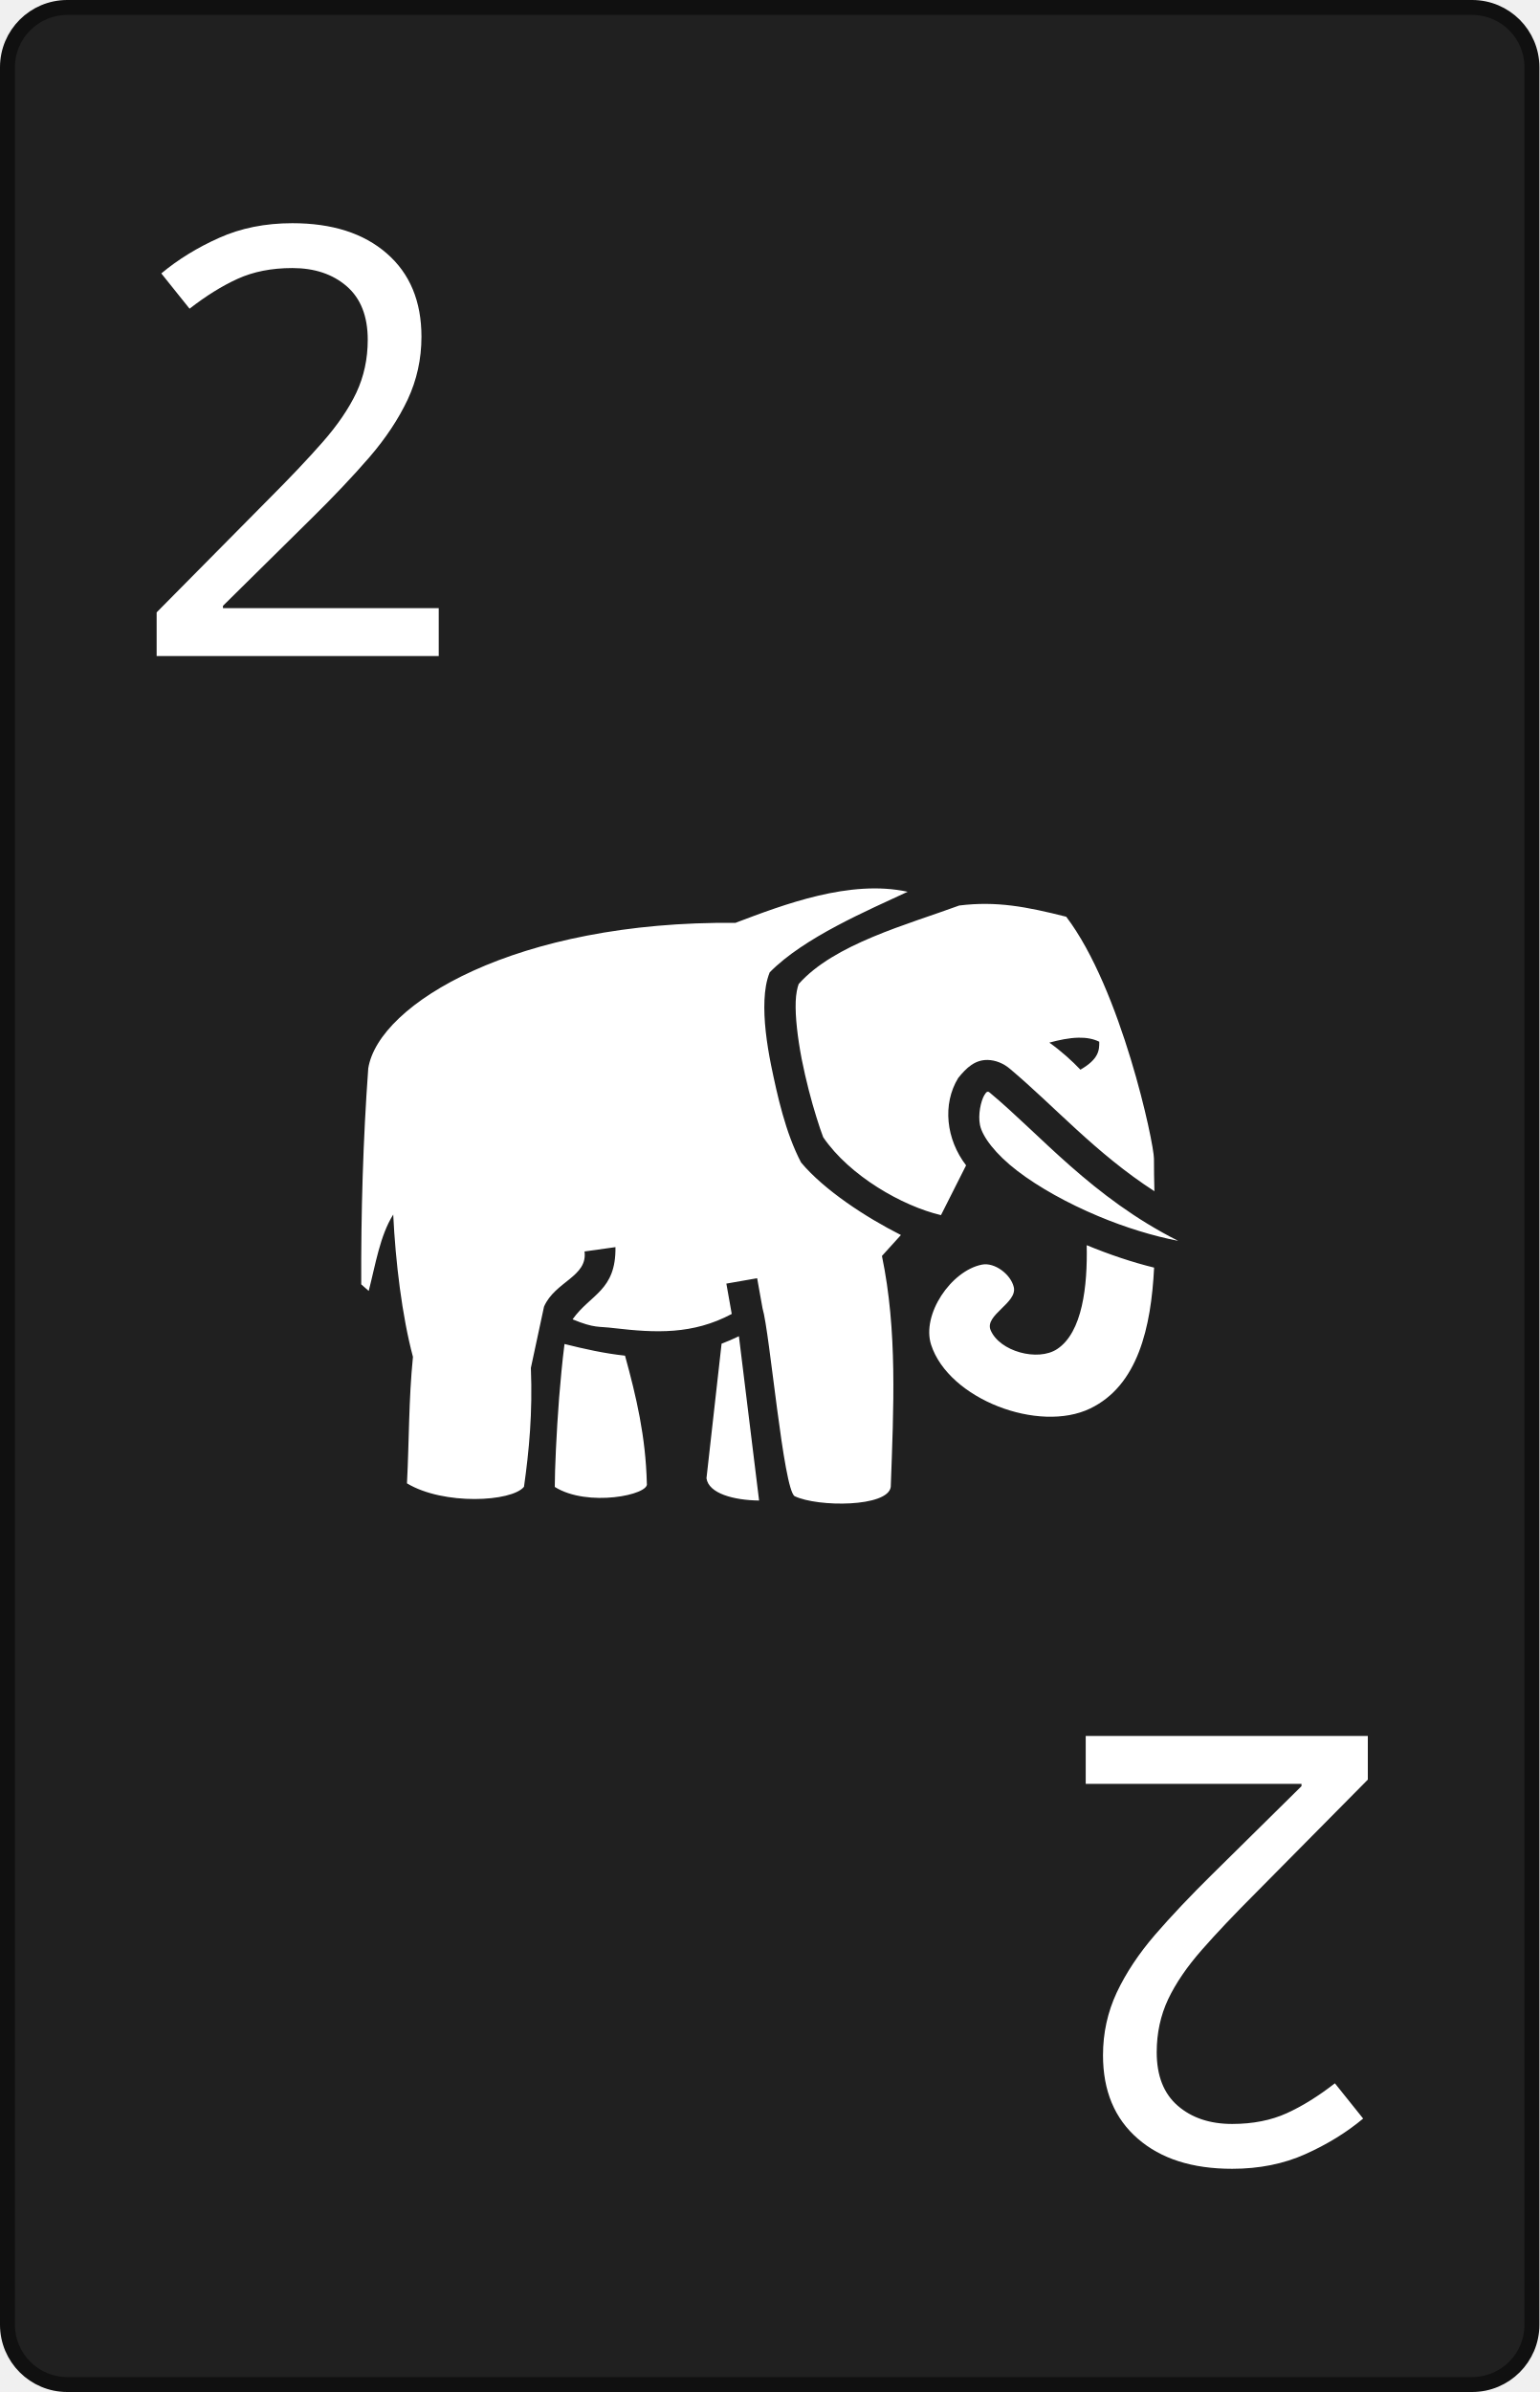
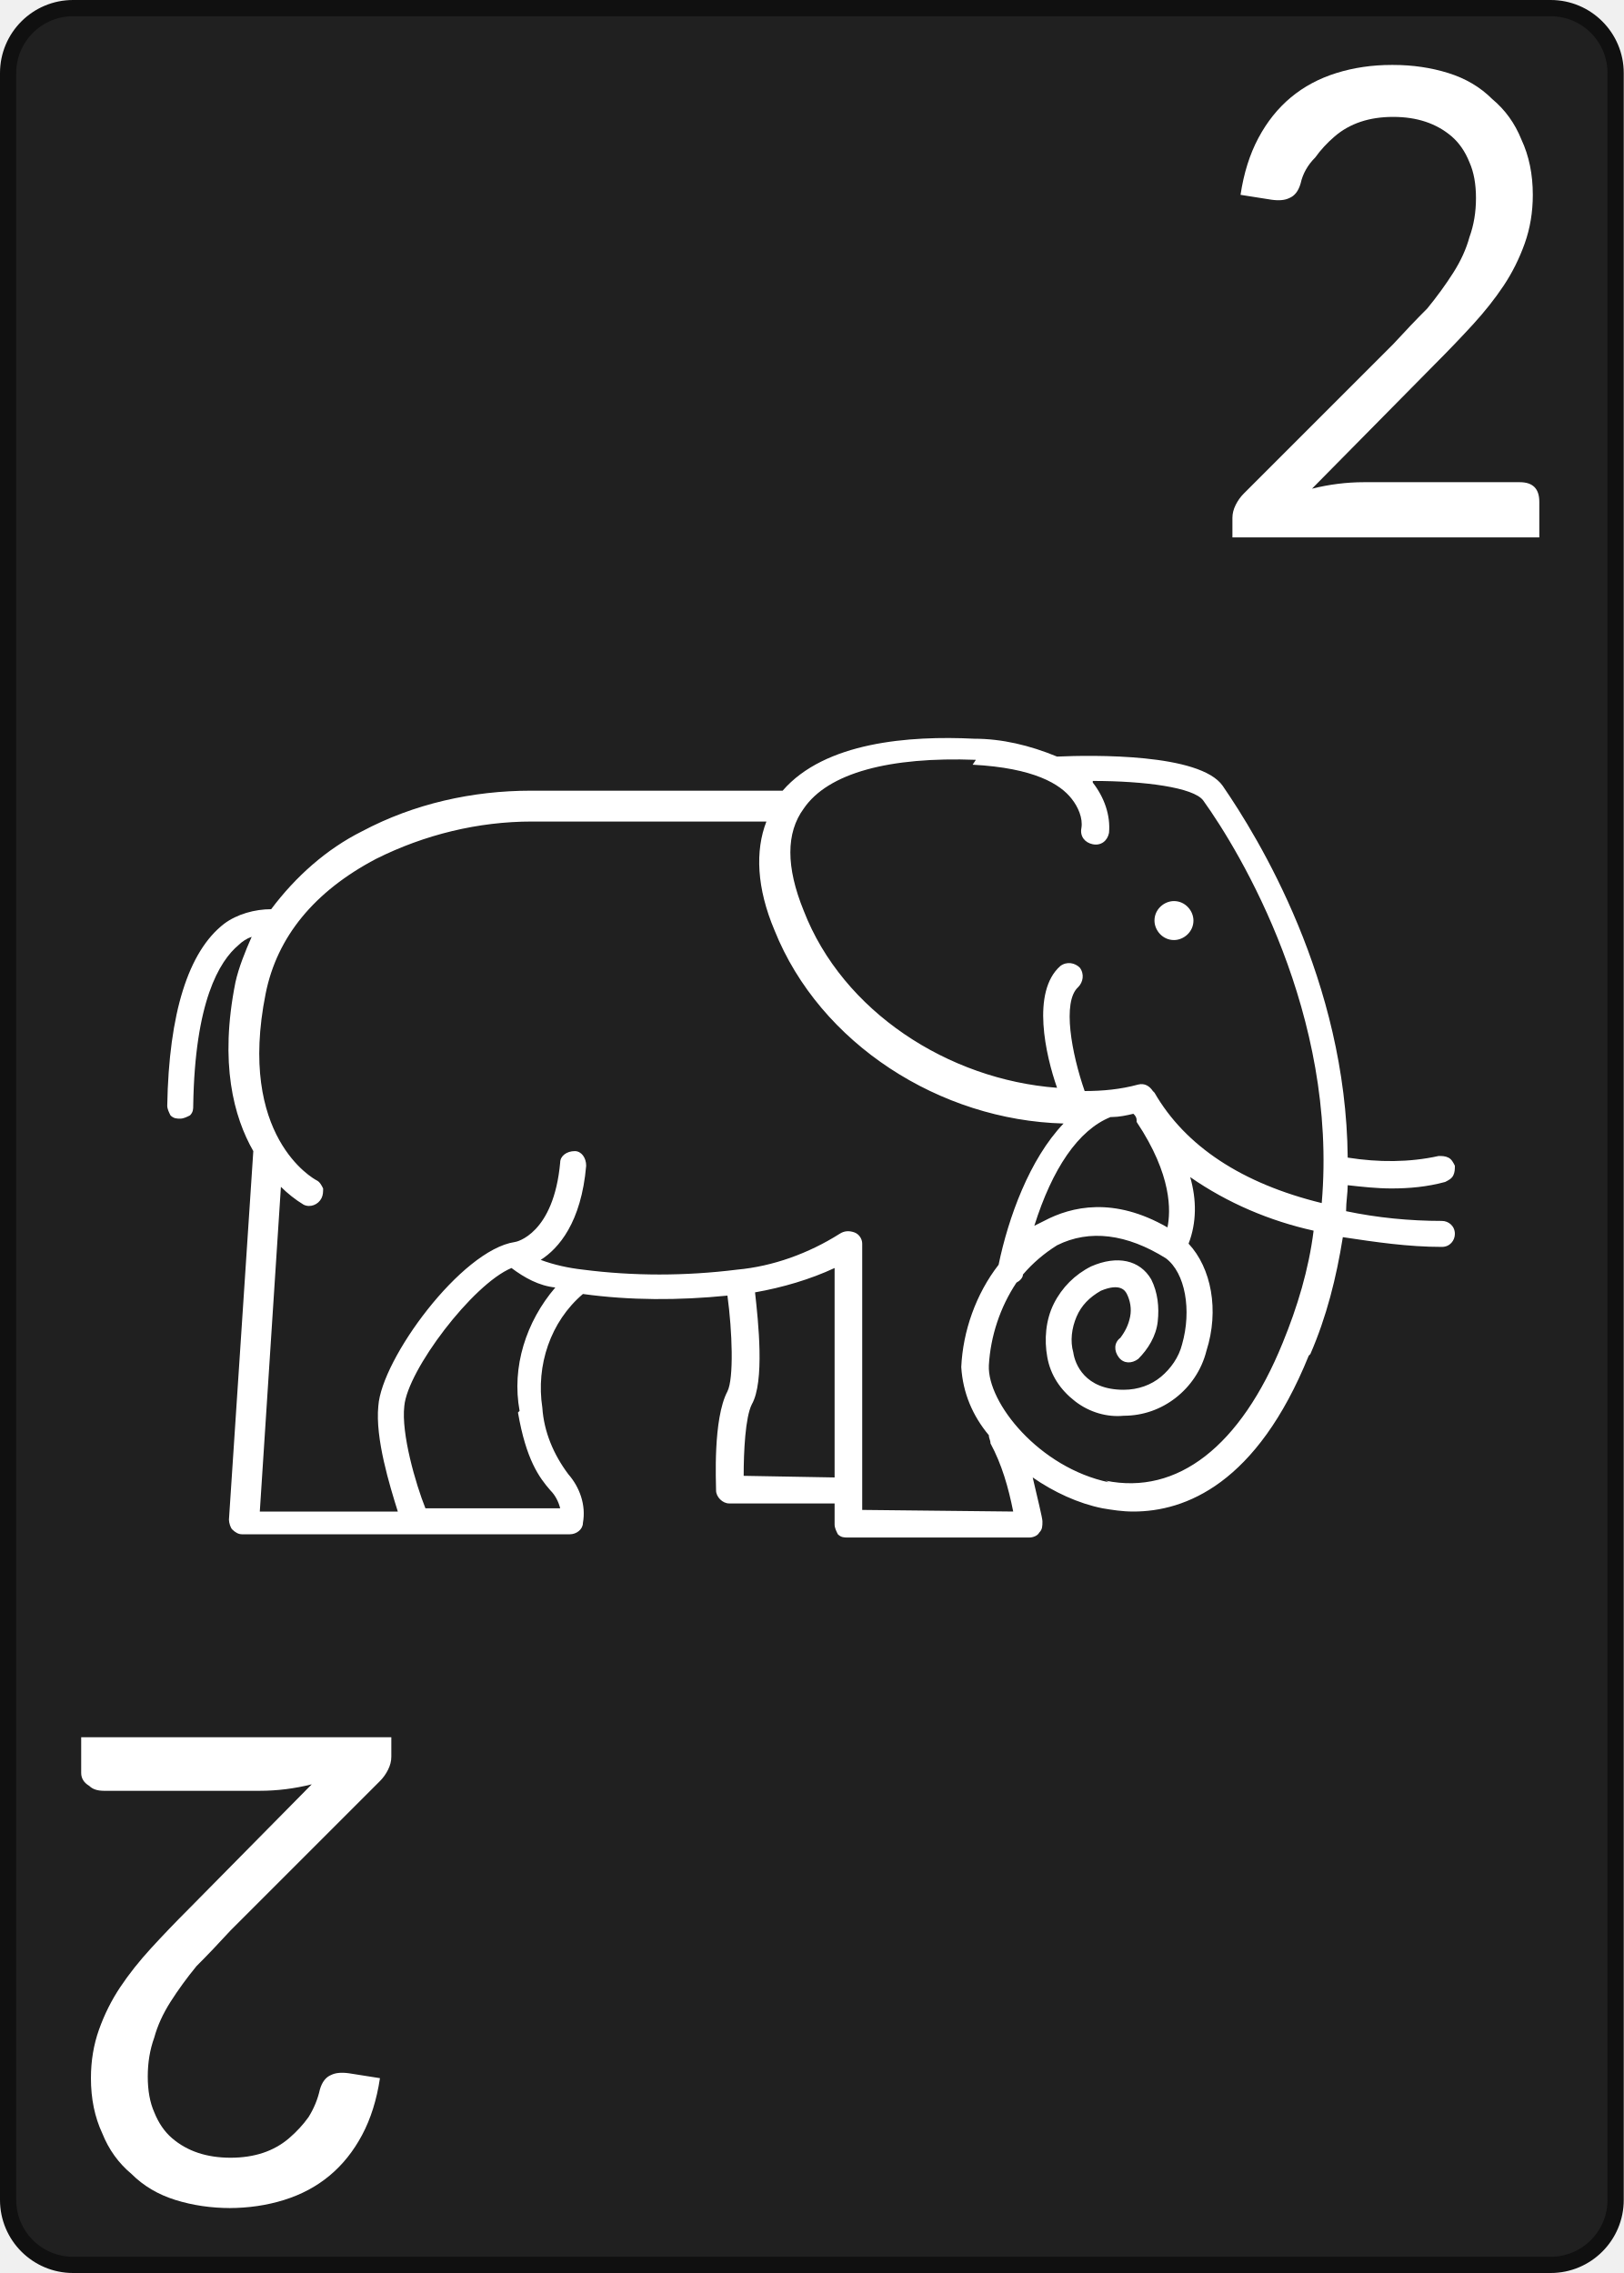
- <svg xmlns="http://www.w3.org/2000/svg" width="103px" height="160px" viewbox="0 0 103 160">
-   <rect x="0.5" y="0.5" width="102px" height="159px" rx="4px" ry="4px" style="fill:#202020;stroke-width:1px;stroke:#101010" />
-   <g transform="translate(20,30)">
-     <text text-anchor="middle" style="dominant-baseline:middle;font:40px sans-serif;fill:#ffffff">2</text>
+ <svg xmlns="http://www.w3.org/2000/svg" width="100px" height="140px" viewbox="0 0 100 140">
+   <rect x="0.5" y="0.5" width="99px" height="139px" rx="4px" ry="4px" style="fill:#202020;stroke-width:1px;stroke:#101010" />
+   <g id="elephant">
+     <path style="fill:#ffffff;stroke:none" d="m 73.5,56.7 c 0,0.7 -0.6,1.2 -1.2,1.2 -0.7,0 -1.2,-0.6 -1.2,-1.2 0,-0.7 0.6,-1.2 1.2,-1.2 0.7,0 1.2,0.6 1.2,1.2" />
+     <path style="fill:#ffffff;stroke:none" d="m 80.7,83.4 c 1.0,-2.3 1.6,-4.7 2.0,-7.2 2.0,0.3 4.0,0.6 6.1,0.6 0.5,0 0.8,-0.4 0.8,-0.8 0,-0.5 -0.4,-0.8 -0.8,-0.8 -2.0,0 -4.0,-0.2 -5.9,-0.6 0,-0.6 0.1,-1.1 0.1,-1.6 0.9,0.1 1.8,0.2 2.7,0.2 1.1,0 2.2,-0.1 3.3,-0.4 0.2,-0.1 0.4,-0.2 0.5,-0.4 0.1,-0.2 0.1,-0.4 0.1,-0.6 -0.1,-0.2 -0.2,-0.4 -0.4,-0.5 -0.2,-0.1 -0.4,-0.1 -0.6,-0.1 -1.8,0.4 -3.7,0.4 -5.6,0.1 C 82.9,60.4 77.5,51.6 75.3,48.4 73.9,46.4 67.3,46.5 65.1,46.6 63.4,45.9 61.7,45.5 60.0,45.5 56.0,45.3 50.8,45.7 48.2,48.7 H 32.7 c -3.6,0 -7.2,0.8 -10.4,2.5 -2.2,1.1 -4.1,2.8 -5.6,4.8 -1.0,0 -2.1,0.3 -2.9,0.9 -2.2,1.7 -3.4,5.5 -3.5,11.2 0,0.2 0.1,0.4 0.2,0.6 0.2,0.2 0.4,0.2 0.6,0.2 0.2,0 0.4,-0.1 0.6,-0.2 0.2,-0.2 0.2,-0.4 0.2,-0.6 0.1,-6.4 1.6,-8.9 2.8,-9.9 0.2,-0.2 0.5,-0.4 0.8,-0.5 -0.4,0.9 -0.8,1.9 -1.0,2.8 -1.0,5.0 -0.1,8.3 1.1,10.4 l -1.5,22.7 c 0,0.2 0.1,0.5 0.2,0.6 0.2,0.2 0.4,0.3 0.6,0.3 h 20.2 c 0.4,0 0.8,-0.3 0.8,-0.7 0.2,-1.1 -0.2,-2.2 -0.9,-3.0 -0.9,-1.2 -1.5,-2.6 -1.6,-4.1 -0.4,-2.6 0.5,-5.3 2.5,-7.0 2.9,0.4 5.9,0.4 8.9,0.1 0.3,2.2 0.4,5.1 0,5.9 -0.9,1.7 -0.7,5.6 -0.7,6.1 h 0 c 0,0.4 0.4,0.8 0.8,0.8 h 6.5 v 1.3 c 0,0.2 0.1,0.4 0.2,0.6 0.2,0.2 0.4,0.2 0.6,0.2 h 11.2 c 0.2,0 0.5,-0.1 0.6,-0.3 0.2,-0.2 0.2,-0.4 0.2,-0.7 0,-0.2 -0.3,-1.4 -0.6,-2.7 1.3,0.9 2.8,1.6 4.3,1.9 0.6,0.1 1.2,0.2 1.9,0.2 3.2,0 7.6,-1.7 10.8,-9.6 z M 59.9,47.1 c 3.8,0.2 5.4,1.2 6.1,2.1 0.4,0.5 0.7,1.2 0.6,1.8 -0.1,0.5 0.2,0.9 0.7,1.0 0.5,0.1 0.9,-0.2 1.0,-0.7 0.1,-1.1 -0.3,-2.2 -1.0,-3.1 l 0,-0.1 c 3.2,0 6.2,0.4 6.8,1.2 2.3,3.2 8.3,13.2 7.3,24.8 -4.9,-1.2 -8.4,-3.5 -10.3,-6.8 l -0.1,-0.1 v 0 c -0.2,-0.3 -0.5,-0.5 -0.9,-0.4 -1.1,0.3 -2.2,0.4 -3.3,0.4 -0.8,-2.3 -1.4,-5.5 -0.4,-6.4 v 0 c 0.3,-0.3 0.4,-0.8 0.1,-1.2 -0.3,-0.3 -0.8,-0.4 -1.2,-0.1 -1.8,1.6 -0.9,5.5 -0.2,7.5 -6.7,-0.5 -13.2,-4.7 -15.6,-10.9 -1.1,-2.7 -1.1,-4.8 0,-6.3 1.5,-2.2 5.3,-3.2 10.6,-3.0 z m 8.6,21.7 c 0.4,0 0.9,-0.1 1.3,-0.2 0.1,0.1 0.2,0.2 0.2,0.4 v 0 c 0,0 0,0.1 0,0.1 2.2,3.3 2.1,5.5 1.9,6.5 -3.3,-1.9 -5.9,-1.3 -7.6,-0.4 -0.2,0.1 -0.4,0.2 -0.6,0.3 1.1,-3.5 2.7,-5.9 4.7,-6.7 z M 31.9,87.0 c 0.5,2.9 1.3,4.0 2.0,4.8 v 0 c 0.3,0.3 0.5,0.7 0.6,1.1 h -8.3 c -0.6,-1.5 -1.5,-4.6 -1.3,-6.3 0.2,-2.2 4.2,-7.5 6.6,-8.5 h 0 c 0.8,0.6 1.7,1.1 2.7,1.2 -1.8,2.1 -2.7,4.9 -2.2,7.6 z m 13.9,3.9 c 0,-1.5 0.1,-3.6 0.5,-4.4 0.8,-1.4 0.4,-5.1 0.2,-6.9 1.7,-0.3 3.4,-0.8 4.9,-1.5 v 12.9 z m 7.3,2.1 0,-16.4 c 0,-0.3 -0.2,-0.6 -0.5,-0.7 -0.3,-0.1 -0.6,-0.1 -0.9,0.1 -1.9,1.2 -4.1,2.0 -6.3,2.2 -3.2,0.4 -6.4,0.4 -9.5,0 -0.9,-0.1 -1.8,-0.3 -2.6,-0.6 1.1,-0.7 2.5,-2.3 2.8,-5.8 0,-0.5 -0.3,-0.9 -0.7,-0.9 -0.5,0 -0.9,0.3 -0.9,0.7 -0.4,4.4 -2.7,4.9 -2.8,4.9 -3.3,0.5 -8.2,7.2 -8.4,10.1 -0.2,2.0 0.7,4.9 1.2,6.5 h -8.5 l 1.3,-20.0 c 0.4,0.4 0.9,0.8 1.4,1.1 0.4,0.2 0.9,0 1.1,-0.4 0.1,-0.2 0.1,-0.4 0.1,-0.6 -0.1,-0.2 -0.2,-0.4 -0.4,-0.5 -0.2,-0.1 -4.9,-2.7 -3.14,-11.5 0.7,-3.5 3.0,-6.3 6.8,-8.3 h 0 c 3.0,-1.5 6.3,-2.3 9.6,-2.3 H 47.2 c -0.7,1.8 -0.6,4.1 0.5,6.7 2.8,7.0 10.2,11.7 17.8,11.9 -2.1,2.2 -3.4,5.8 -4.0,8.7 v 0 c -1.4,1.8 -2.2,4.1 -2.3,6.3 0.1,1.6 0.7,3.0 1.7,4.2 0,0.2 0.1,0.3 0.1,0.5 0.7,1.3 1.1,2.7 1.4,4.2 z m 15.2,-1.7 c -4.3,-0.9 -7.5,-4.9 -7.4,-7.2 l 0,0 c 0.1,-1.8 0.7,-3.6 1.7,-5.1 0.2,-0.1 0.4,-0.3 0.4,-0.5 0.6,-0.7 1.3,-1.3 2.1,-1.8 2.0,-1.0 4.3,-0.7 6.7,0.8 1.2,0.9 1.6,3.2 1.0,5.3 h 0 c -0.2,0.8 -0.7,1.5 -1.3,2.0 -0.6,0.5 -1.4,0.8 -2.3,0.8 -2.4,0 -3.0,-1.6 -3.1,-2.3 v 0 c -0.2,-0.7 -0.1,-1.5 0.2,-2.2 0.3,-0.7 0.8,-1.2 1.5,-1.6 1.2,-0.5 1.5,0 1.6,0.2 h 0 c 0.2,0.4 0.3,0.9 0.2,1.4 -0.1,0.5 -0.3,0.9 -0.6,1.3 -0.4,0.3 -0.4,0.8 -0.1,1.2 0.3,0.4 0.8,0.4 1.2,0.1 0.6,-0.6 1.1,-1.4 1.2,-2.3 0.1,-0.9 0,-1.8 -0.4,-2.6 -0.7,-1.2 -2.1,-1.5 -3.7,-0.8 v 0 c -1.0,0.5 -1.8,1.3 -2.3,2.3 -0.5,1.0 -0.6,2.2 -0.4,3.3 0.2,1.1 0.8,2.0 1.7,2.7 0.9,0.7 2.0,1.0 3.0,0.9 h 0 c 1.2,0 2.3,-0.4 3.2,-1.1 0.9,-0.7 1.6,-1.7 1.9,-2.9 0.8,-2.5 0.3,-5.1 -1.1,-6.6 0.5,-1.3 0.5,-2.7 0.1,-4.1 2.3,1.6 4.9,2.7 7.6,3.3 -0.3,2.4 -1.0,4.7 -1.9,6.9 -2.6,6.4 -6.5,9.4 -10.9,8.5 z" />
  </g>
-   <g transform="translate(82,130) rotate(180)">
-     <text text-anchor="middle" style="dominant-baseline:middle;font:40px sans-serif;fill:#ffffff">2</text>
-   </g>
-   <path style="fill:#ffffff;stroke:none" d="m 49.23,61.73 c -14.69,-0.15 -23.9,5.42 -24.59,9.73 -0.35,4.78 -0.49,9.7 -0.47,14.45 l 0.5,0.44 c 0.46,-1.78 0.75,-3.69 1.64,-5.11 0.15,3.15 0.59,6.79 1.32,9.52 -0.29,2.9 -0.25,5.57 -0.4,8.46 2.45,1.48 7.01,1.24 7.83,0.23 0.34,-2.4 0.58,-4.94 0.46,-7.95 l 0.88,-4.1 c 0.74,-1.69 2.93,-2 2.71,-3.69 l 2.07,-0.29 c 0.04,2.92 -1.67,3.14 -2.87,4.83 1.51,0.62 1.7,0.45 2.79,0.59 2.77,0.32 5.25,0.44 7.86,-0.95 l -0.36,-2.03 2.06,-0.36 0.36,2.01 c 0.49,1.63 1.39,12.11 2.15,12.57 1.56,0.74 6.24,0.74 6.43,-0.62 0.19,-5.31 0.45,-10.45 -0.59,-15.45 0.43,-0.48 0.85,-0.94 1.27,-1.4 -2.34,-1.18 -5.13,-3 -6.68,-4.85 -1.05,-2 -1.59,-4.49 -2.01,-6.52 -0.3,-1.5 -0.5,-3.02 -0.44,-4.35 0.03,-0.66 0.12,-1.28 0.35,-1.85 2.3,-2.34 6.56,-4.14 9.23,-5.39 -3.86,-0.84 -8.3,0.86 -11.5,2.07 z m 14.95,-1.16 c -3.45,1.27 -8.37,2.57 -10.74,5.25 -0.09,0.23 -0.18,0.65 -0.2,1.16 -0.04,1.03 0.13,2.45 0.4,3.86 0.28,1.41 0.65,2.82 0.99,3.9 0.17,0.54 0.32,1 0.45,1.33 1.76,2.58 5.29,4.6 7.88,5.21 l 1.68,-3.33 c -1.34,-1.74 -1.6,-4.09 -0.53,-5.84 0.57,-0.71 1.13,-1.22 1.97,-1.21 0.53,0.01 1.07,0.23 1.49,0.59 3,2.52 5.74,5.65 9.67,8.19 -0.02,-0.77 -0.03,-1.5 -0.03,-2.18 0,-1.05 -2.19,-11.34 -5.87,-16.18 -2.65,-0.67 -4.67,-1.06 -7.16,-0.75 z m 7.99,8.84 c 0.5,-0.01 0.98,0.07 1.38,0.27 0.01,0.57 -0.03,1.16 -1.26,1.87 -0.52,-0.55 -1.3,-1.26 -2.08,-1.81 0.63,-0.17 1.32,-0.32 1.96,-0.33 z m -6.29,3.81 c -0.26,0.42 -0.45,1.35 -0.31,2.03 0.16,0.79 1.05,1.96 2.5,3.07 1.45,1.11 3.39,2.18 5.42,3.03 1.81,0.76 3.68,1.33 5.34,1.65 -5.77,-2.91 -9.22,-7.1 -12.59,-9.9 -0.18,-0.18 -0.28,0 -0.36,0.13 z m 6.83,10.07 c 0.06,2.72 -0.28,5.83 -1.98,6.95 -1.29,0.85 -3.85,0.16 -4.45,-1.27 -0.42,-1.01 1.81,-1.82 1.55,-2.88 -0.2,-0.85 -1.28,-1.67 -2.13,-1.5 -2.07,0.41 -4.05,3.34 -3.4,5.36 1.18,3.64 7.21,5.93 10.65,4.26 3.19,-1.54 4.07,-5.42 4.27,-9.42 -1.47,-0.36 -3.01,-0.88 -4.51,-1.5 z m -23.27,6.09 a 15.01,15.01 0 0 1 -1.16,0.5 l -1.01,9 c 0.142,1.02 1.83,1.47 3.52,1.49 z m -11.67,0.52 c -0.16,1.24 -0.27,2.53 -0.36,3.59 -0.18,2.35 -0.29,4.82 -0.29,5.97 2.19,1.38 6.35,0.53 6.16,-0.23 -0.08,-3.16 -0.7,-5.78 -1.46,-8.55 -1.39,-0.15 -2.73,-0.45 -4.05,-0.78 z" />
+   <path id="number-top-right" style="fill:#ffffff;stroke:none" d="m 85.8,4.0 q 1.8,0 3.4,0.5 1.6,0.5 2.7,1.6 1.2,1.0 1.8,2.5 Q 94.4,10.1 94.4,12.0 q 0,1.6 -0.5,3.0 -0.5,1.4 -1.3,2.6 -0.8,1.2 -1.9,2.4 -1.1,1.2 -2.3,2.4 l -7.6,7.7 q 0.8,-0.2 1.6,-0.3 0.8,-0.1 1.6,-0.1 h 9.6 q 0.6,0 0.9,0.3 0.3,0.3 0.3,0.9 v 2.2 H 75.9 v -1.2 q 0,-0.4 0.2,-0.8 0.2,-0.4 0.5,-0.7 l 9.2,-9.2 q 1.1,-1.2 2.1,-2.2 0.9,-1.1 1.6,-2.2 0.7,-1.1 1.0,-2.2 0.4,-1.1 0.4,-2.4 0,-1.3 -0.4,-2.2 -0.4,-1.0 -1.1,-1.6 -0.7,-0.6 -1.6,-0.9 -0.9,-0.3 -2.0,-0.3 -1.1,0 -2.0,0.3 -0.9,0.3 -1.6,0.9 -0.7,0.6 -1.2,1.3 Q 80.3,10.4 80.1,11.3 q -0.2,0.7 -0.7,0.9 -0.4,0.2 -1.1,0.1 l -1.9,-0.3 q 0.3,-2.0 1.1,-3.5 0.8,-1.5 2.0,-2.5 1.2,-1.0 2.8,-1.5 1.6,-0.5 3.4,-0.5 z" />
+   <path id="number-bottom-left" style="fill:#ffffff;stroke:none" d="m 14.2,136.0 q -1.8,0 -3.4,-0.5 -1.6,-0.5 -2.7,-1.6 -1.2,-1.0 -1.8,-2.5 -0.7,-1.5 -0.7,-3.4 0,-1.6 0.5,-3.0 0.5,-1.4 1.3,-2.6 0.8,-1.2 1.9,-2.4 1.1,-1.2 2.3,-2.4 l 7.6,-7.7 q -0.8,0.2 -1.6,0.3 -0.8,0.1 -1.6,0.1 h -9.6 q -0.6,0 -0.9,-0.3 Q 5.0,109.7 5.0,109.2 v -2.2 h 19.1 v 1.2 q 0,0.4 -0.2,0.8 -0.2,0.4 -0.5,0.7 l -9.2,9.2 q -1.1,1.2 -2.1,2.2 -0.9,1.1 -1.6,2.2 -0.7,1.1 -1.0,2.2 -0.4,1.1 -0.4,2.4 0,1.3 0.4,2.2 0.4,1.0 1.1,1.6 0.7,0.6 1.6,0.9 0.9,0.3 2.0,0.3 1.1,0 2.0,-0.3 0.9,-0.3 1.6,-0.9 0.7,-0.6 1.2,-1.3 0.5,-0.8 0.7,-1.7 0.2,-0.7 0.7,-0.9 0.4,-0.2 1.1,-0.1 l 1.9,0.3 q -0.3,2.0 -1.1,3.5 -0.8,1.5 -2.0,2.5 -1.2,1.0 -2.8,1.5 -1.6,0.5 -3.4,0.5 z" />
</svg>
